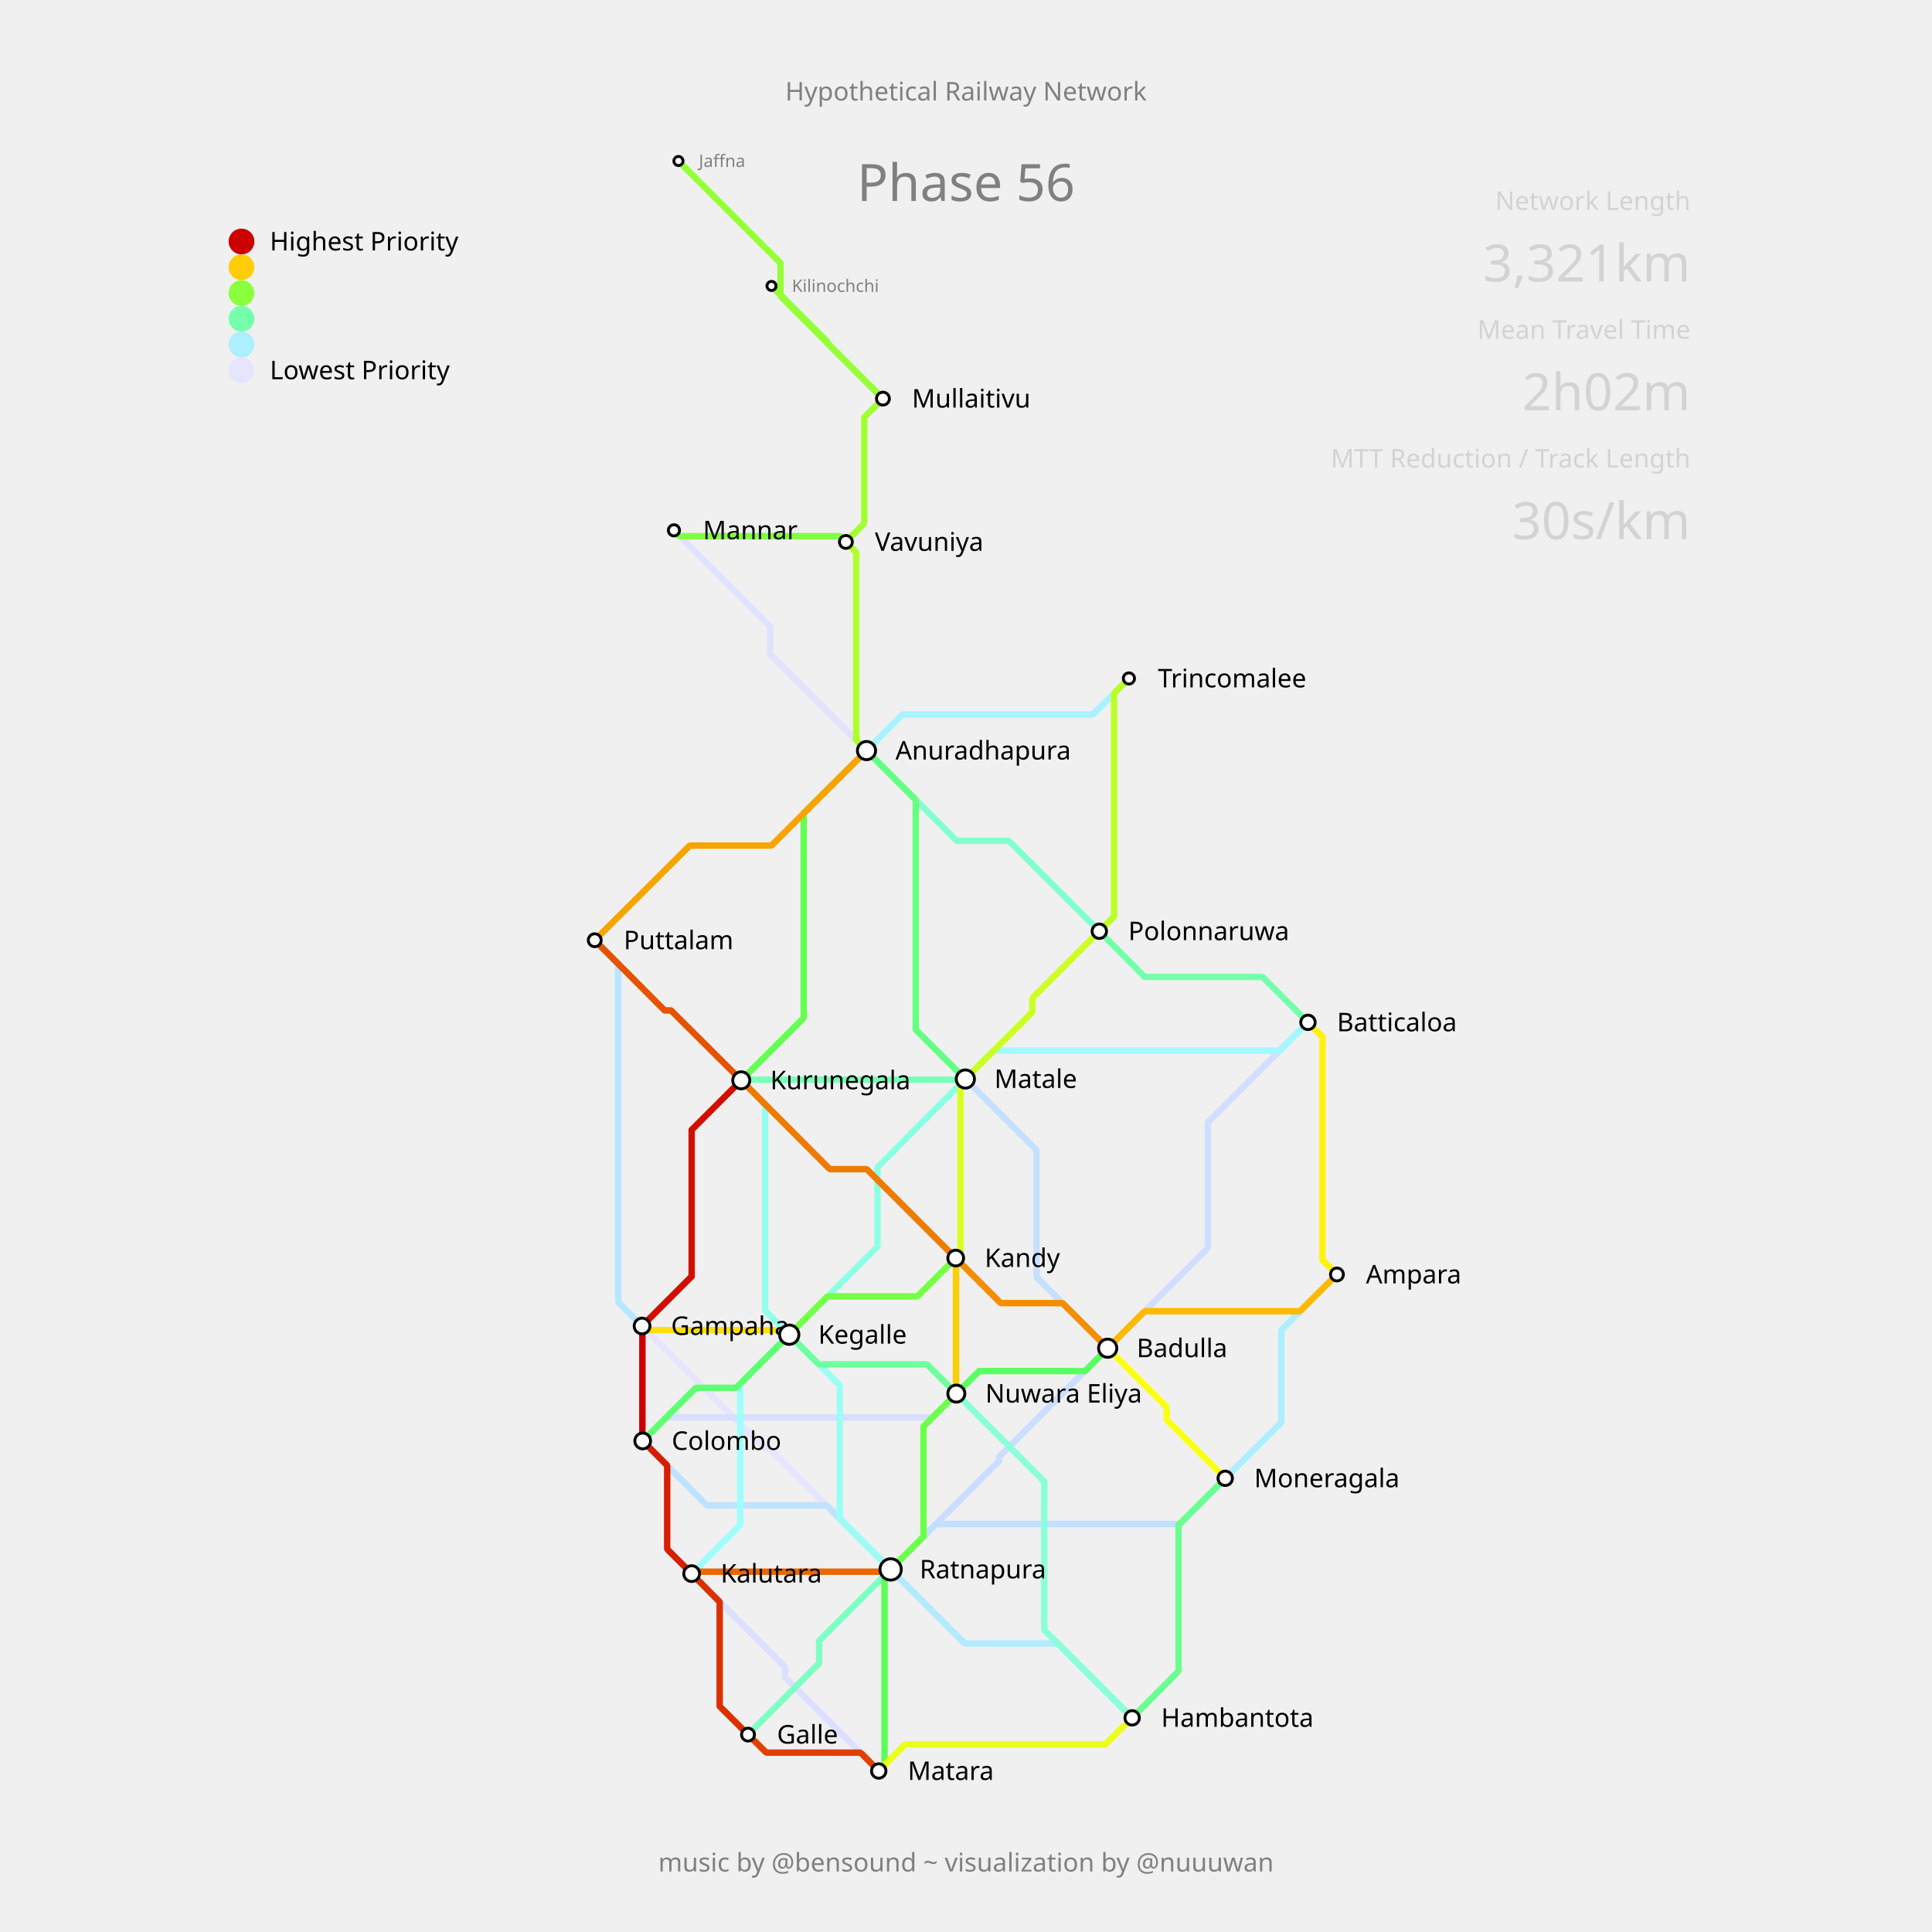
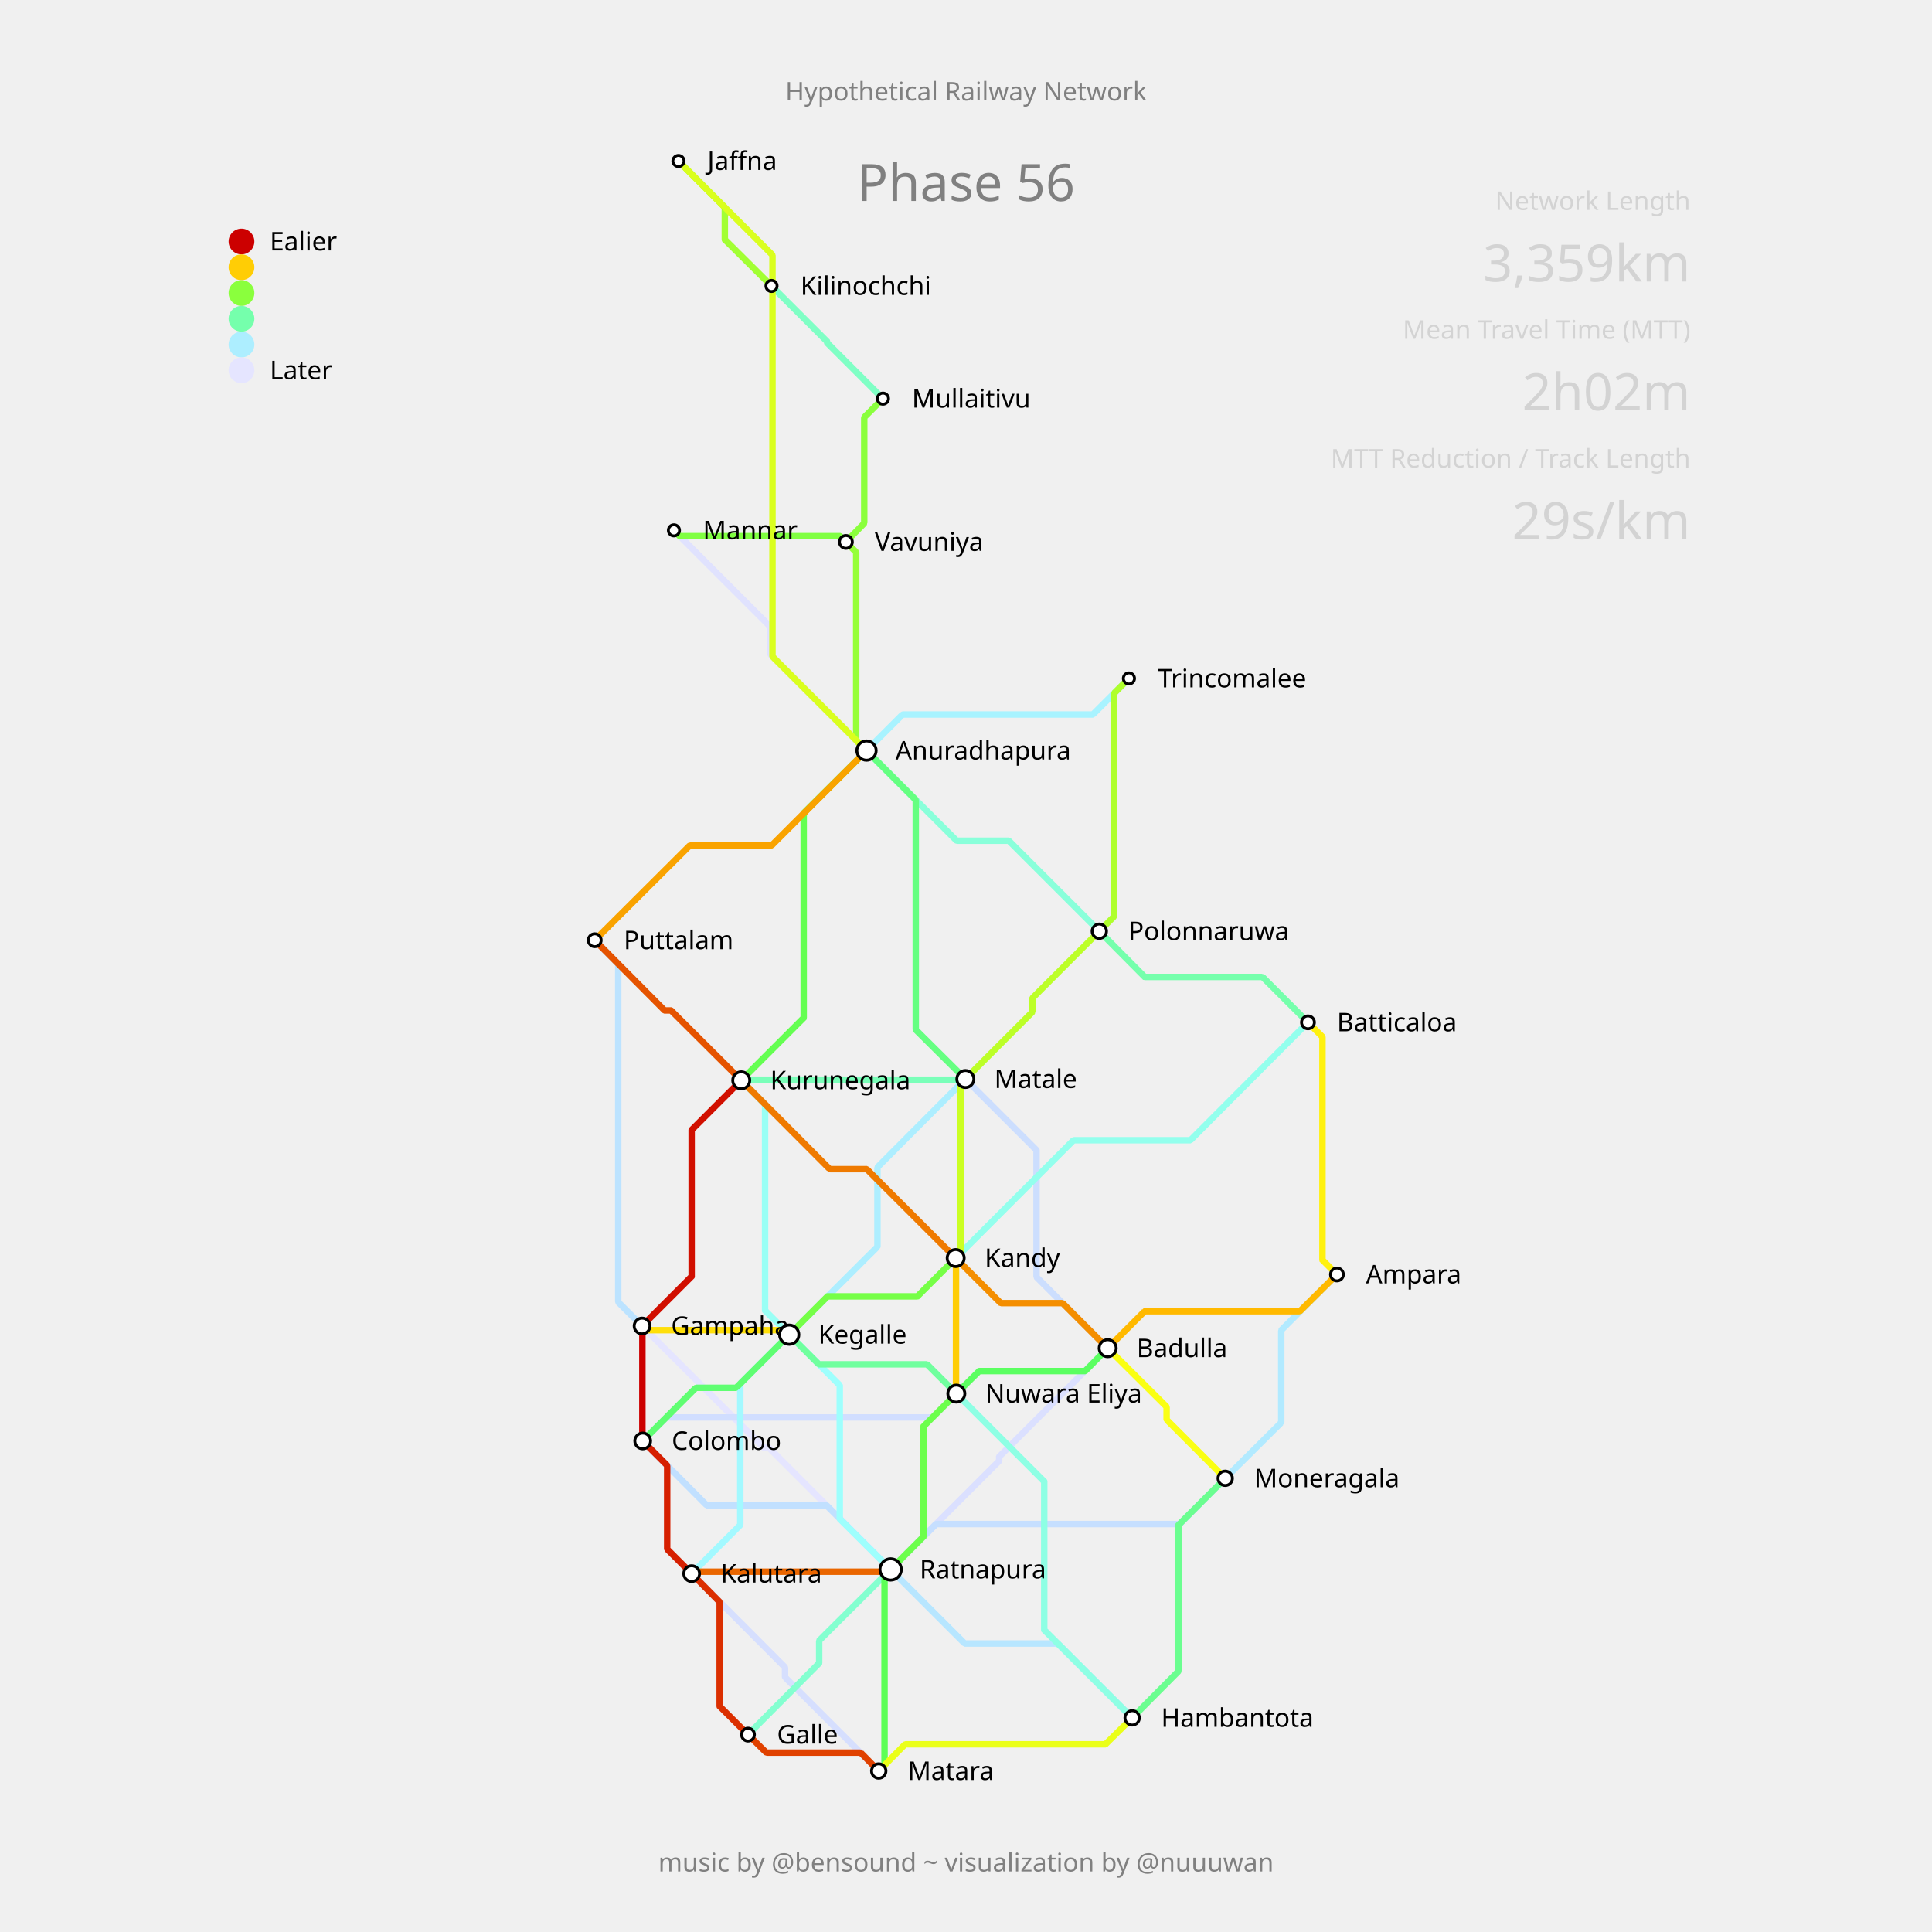
<svg xmlns="http://www.w3.org/2000/svg" width="6000" height="6000" padding="500">
  <g>
    <circle r="40" fill="#cc0000" stroke="none" stroke-width="9.0" cx="750.0" cy-offset="750.0" cy="750.0" />
-     <text fill="black" stroke="none" font-size="80" font-family="p22" font-weight="100" text-anchor="start" dominant-baseline="middle" x="838.0" y="750.0">Highest Priority</text>
+     <text fill="black" stroke="none" font-size="80" font-family="p22" font-weight="100" text-anchor="start" dominant-baseline="middle" x="838.0" y="750.0">Ealier</text>
    <circle r="40" fill="#ffcd05" stroke="none" stroke-width="9.0" cx="750.0" cy-offset="750.0" cy="830.0" />
    <text fill="black" stroke="none" font-size="80" font-family="p22" font-weight="100" text-anchor="start" dominant-baseline="middle" x="838.0" y="830.0" />
    <circle r="40" fill="#8aff3d" stroke="none" stroke-width="9.0" cx="750.0" cy-offset="750.0" cy="910.0" />
    <text fill="black" stroke="none" font-size="80" font-family="p22" font-weight="100" text-anchor="start" dominant-baseline="middle" x="838.0" y="910.0" />
    <circle r="40" fill="#75ffac" stroke="none" stroke-width="9.0" cx="750.0" cy-offset="750.0" cy="990.0" />
    <text fill="black" stroke="none" font-size="80" font-family="p22" font-weight="100" text-anchor="start" dominant-baseline="middle" x="838.0" y="990.0" />
    <circle r="40" fill="#adeeff" stroke="none" stroke-width="9.0" cx="750.0" cy-offset="750.0" cy="1070.0" />
    <text fill="black" stroke="none" font-size="80" font-family="p22" font-weight="100" text-anchor="start" dominant-baseline="middle" x="838.0" y="1070.0" />
    <circle r="40" fill="#e5e5ff" stroke="none" stroke-width="9.0" cx="750.0" cy-offset="750.0" cy="1150.0" />
-     <text fill="black" stroke="none" font-size="80" font-family="p22" font-weight="100" text-anchor="start" dominant-baseline="middle" x="838.0" y="1150.0">Lowest Priority</text>
+     <text fill="black" stroke="none" font-size="80" font-family="p22" font-weight="100" text-anchor="start" dominant-baseline="middle" x="838.0" y="1150.0">Later</text>
  </g>
  <text x="3000.0" y="250.0" fill="gray" stroke="none" font-size="80" font-family="p22" text-anchor="middle" dominant-baseline="hanging">Hypothetical Railway Network</text>
  <text x="3000.0" y="500" fill="gray" stroke="none" font-size="160" font-family="p22" text-anchor="middle" dominant-baseline="hanging">Phase 56</text>
  <text x="3000.0" y="5750.0" fill="gray" stroke="none" font-size="80" font-family="p22" text-anchor="middle" dominant-baseline="hanging">music by @bensound ~ visualization by @nuuuwan</text>
  <text x="5250.0" y="590.0" fill="lightgrey" stroke="none" font-size="80.0" font-family="p22" text-anchor="end" dominant-baseline="hanging">Network Length</text>
-   <text x="5250.0" y="750.0" fill="lightgrey" stroke="none" font-size="160" font-family="p22" text-anchor="end" dominant-baseline="hanging">3,321km</text>
-   <text x="5250.0" y="990.0" fill="lightgrey" stroke="none" font-size="80.0" font-family="p22" text-anchor="end" dominant-baseline="hanging">Mean Travel Time</text>
+   <text x="5250.0" y="750.0" fill="lightgrey" stroke="none" font-size="160" font-family="p22" text-anchor="end" dominant-baseline="hanging">3,359km</text>
+   <text x="5250.0" y="990.0" fill="lightgrey" stroke="none" font-size="80.0" font-family="p22" text-anchor="end" dominant-baseline="hanging">Mean Travel Time (MTT)</text>
  <text x="5250.0" y="1150.0" fill="lightgrey" stroke="none" font-size="160" font-family="p22" text-anchor="end" dominant-baseline="hanging">2h02m</text>
  <text x="5250.0" y="1390.0" fill="lightgrey" stroke="none" font-size="80.0" font-family="p22" text-anchor="end" dominant-baseline="hanging">MTT Reduction / Track Length</text>
-   <text x="5250.0" y="1550.0" fill="lightgrey" stroke="none" font-size="160" font-family="p22" text-anchor="end" dominant-baseline="hanging">30s/km</text>
+   <text x="5250.0" y="1550.0" fill="lightgrey" stroke="none" font-size="160" font-family="p22" text-anchor="end" dominant-baseline="hanging">29s/km</text>
  <path fill="none" stroke="#e5e5ff" stroke-width="20" stroke-opacity="1" d="M 1994.0,4118.0 L 2371.434,4495.434 C 2371.436,4495.436 2372.797,4496.0 2372.8,4496.0 L 2387.24,4496.0 C 2387.243,4496.0 2388.536,4496.536 2388.537,4496.537 L 2766.0,4874.0" />
  <path fill="none" stroke="#e0e2fe" stroke-width="20" stroke-opacity="1" d="M 2093.0,1647.0 L 2390.939,1944.939 C 2390.943,1944.943 2392.0,1947.495 2392.0,1947.5 L 2392.0,2030.5 C 2392.0,2030.505 2393.057,2033.057 2393.061,2033.061 L 2691.0,2331.0" />
-   <path fill="none" stroke="#dbe0ff" stroke-width="20" stroke-opacity="1" d="M 2148.0,4887.0 L 2436.941,5176.938 C 2436.945,5176.941 2438.0,5179.495 2438.0,5179.5 L 2438.0,5207.525 C 2438.0,5207.53 2439.04,5210.04 2439.043,5210.043 L 2729.0,5500.0" />
-   <path fill="none" stroke="#d6dffe" stroke-width="20" stroke-opacity="1" d="M 1996.0,4475.0 L 2068.932,4403.053 C 2068.936,4403.05 2071.495,4402.0 2071.5,4402.0 L 2894.5,4402.0 C 2894.505,4402.0 2897.057,4400.943 2897.061,4400.939 L 2970.0,4328.0" />
-   <path fill="none" stroke="#d1deff" stroke-width="20" stroke-opacity="1" d="M 4062.0,3175.0 L 3752.061,3484.939 C 3752.057,3484.943 3751.0,3487.495 3751.0,3487.5 L 3751.0,3874.5 C 3751.0,3874.505 3749.943,3877.057 3749.939,3877.061 L 3440.0,4187.0" />
-   <path fill="none" stroke="#ccdefe" stroke-width="20" stroke-opacity="1" d="M 3440.0,4187.0 L 3103.46,4523.54 C 3103.458,4523.542 3103.0,4524.648 3103.0,4524.65 L 3103.0,4536.382 C 3103.0,4536.385 3102.565,4537.435 3102.563,4537.437 L 2766.0,4874.0" />
-   <path fill="none" stroke="#c6dfff" stroke-width="20" stroke-opacity="1" d="M 2998.0,3351.0 L 3217.939,3570.939 C 3217.943,3570.943 3219.0,3573.495 3219.0,3573.5 L 3219.0,3964.5 C 3219.0,3964.505 3220.057,3967.057 3220.061,3967.061 L 3440.0,4187.0" />
-   <path fill="none" stroke="#c1e0ff" stroke-width="20" stroke-opacity="1" d="M 3805.0,4591.0 L 3665.057,4731.936 C 3665.053,4731.939 3662.505,4733.0 3662.5,4733.0 L 2908.5,4733.0 C 2908.495,4733.0 2905.943,4734.057 2905.939,4734.061 L 2766.0,4874.0" />
-   <path fill="none" stroke="#bce3ff" stroke-width="20" stroke-opacity="1" d="M 1996.0,4475.0 L 2193.942,4673.937 C 2193.946,4673.94 2196.495,4675.0 2196.5,4675.0 L 2565.5,4675.0 C 2565.505,4675.0 2568.057,4676.057 2568.061,4676.061 L 2766.0,4874.0" />
-   <path fill="none" stroke="#b7e6ff" stroke-width="20" stroke-opacity="1" d="M 1994.0,4118.0 L 1921.061,4045.061 C 1921.057,4045.057 1920.0,4042.505 1920.0,4042.5 L 1920.0,2995.5 C 1920.0,2995.495 1918.95,2992.936 1918.947,2992.932 L 1847.0,2920.0" />
-   <path fill="none" stroke="#b2eaff" stroke-width="20" stroke-opacity="1" d="M 3516.0,5335.0 L 3286.061,5105.061 C 3286.057,5105.057 3283.505,5104.0 3283.5,5104.0 L 2997.5,5104.0 C 2997.495,5104.0 2994.943,5102.943 2994.939,5102.939 L 2766.0,4874.0" />
-   <path fill="none" stroke="#adeeff" stroke-width="20" stroke-opacity="1" d="M 4152.0,3958.0 L 3980.061,4129.939 C 3980.057,4129.943 3979.0,4132.495 3979.0,4132.5 L 3979.0,4416.5 C 3979.0,4416.505 3977.94,4419.054 3977.936,4419.058 L 3805.0,4591.0" />
+   <path fill="none" stroke="#dbe0ff" stroke-width="20" stroke-opacity="1" d="M 3440.0,4187.0 L 3103.46,4523.54 C 3103.458,4523.542 3103.0,4524.648 3103.0,4524.65 L 3103.0,4536.382 C 3103.0,4536.385 3102.565,4537.435 3102.563,4537.437 L 2766.0,4874.0" />
+   <path fill="none" stroke="#d6dffe" stroke-width="20" stroke-opacity="1" d="M 2148.0,4887.0 L 2436.941,5176.938 C 2436.945,5176.941 2438.0,5179.495 2438.0,5179.5 L 2438.0,5207.525 C 2438.0,5207.53 2439.04,5210.04 2439.043,5210.043 L 2729.0,5500.0" />
+   <path fill="none" stroke="#d1deff" stroke-width="20" stroke-opacity="1" d="M 1996.0,4475.0 L 2068.932,4403.053 C 2068.936,4403.05 2071.495,4402.0 2071.5,4402.0 L 2894.5,4402.0 C 2894.505,4402.0 2897.057,4400.943 2897.061,4400.939 L 2970.0,4328.0" />
+   <path fill="none" stroke="#ccdefe" stroke-width="20" stroke-opacity="1" d="M 2998.0,3351.0 L 3217.939,3570.939 C 3217.943,3570.943 3219.0,3573.495 3219.0,3573.5 L 3219.0,3964.5 C 3219.0,3964.505 3220.057,3967.057 3220.061,3967.061 L 3440.0,4187.0" />
+   <path fill="none" stroke="#c6dfff" stroke-width="20" stroke-opacity="1" d="M 3805.0,4591.0 L 3665.057,4731.936 C 3665.053,4731.939 3662.505,4733.0 3662.5,4733.0 L 2908.5,4733.0 C 2908.495,4733.0 2905.943,4734.057 2905.939,4734.061 L 2766.0,4874.0" />
+   <path fill="none" stroke="#c1e0ff" stroke-width="20" stroke-opacity="1" d="M 1996.0,4475.0 L 2193.942,4673.937 C 2193.946,4673.94 2196.495,4675.0 2196.5,4675.0 L 2565.5,4675.0 C 2565.505,4675.0 2568.057,4676.057 2568.061,4676.061 L 2766.0,4874.0" />
+   <path fill="none" stroke="#bce3ff" stroke-width="20" stroke-opacity="1" d="M 1994.0,4118.0 L 1921.061,4045.061 C 1921.057,4045.057 1920.0,4042.505 1920.0,4042.5 L 1920.0,2995.5 C 1920.0,2995.495 1918.95,2992.936 1918.947,2992.932 L 1847.0,2920.0" />
+   <path fill="none" stroke="#b7e6ff" stroke-width="20" stroke-opacity="1" d="M 3516.0,5335.0 L 3286.061,5105.061 C 3286.057,5105.057 3283.505,5104.0 3283.5,5104.0 L 2997.5,5104.0 C 2997.495,5104.0 2994.943,5102.943 2994.939,5102.939 L 2766.0,4874.0" />
+   <path fill="none" stroke="#b2eaff" stroke-width="20" stroke-opacity="1" d="M 4152.0,3958.0 L 3980.061,4129.939 C 3980.057,4129.943 3979.0,4132.495 3979.0,4132.5 L 3979.0,4416.5 C 3979.0,4416.505 3977.94,4419.054 3977.936,4419.058 L 3805.0,4591.0" />
+   <path fill="none" stroke="#adeeff" stroke-width="20" stroke-opacity="1" d="M 2998.0,3351.0 L 2726.059,3623.937 C 2726.055,3623.941 2725.0,3626.495 2725.0,3626.5 L 2725.0,3870.5 C 2725.0,3870.505 2723.941,3873.055 2723.937,3873.059 L 2451.0,4145.0" />
  <path fill="none" stroke="#a8f3ff" stroke-width="20" stroke-opacity="1" d="M 3506.0,2107.0 L 3395.061,2217.939 C 3395.057,2217.943 3392.505,2219.0 3392.5,2219.0 L 2804.5,2219.0 C 2804.495,2219.0 2801.943,2220.057 2801.939,2220.061 L 2691.0,2331.0" />
-   <path fill="none" stroke="#a3f9ff" stroke-width="20" stroke-opacity="1" d="M 2998.0,3351.0 L 3084.939,3264.061 C 3084.943,3264.057 3087.495,3263.0 3087.5,3263.0 L 3972.5,3263.0 C 3972.505,3263.0 3975.057,3261.943 3975.061,3261.939 L 4062.0,3175.0" />
-   <path fill="none" stroke="#9efffd" stroke-width="20" stroke-opacity="1" d="M 2148.0,4887.0 L 2297.939,4737.061 C 2297.943,4737.057 2299.0,4734.505 2299.0,4734.5 L 2299.0,4298.5 C 2299.0,4298.495 2300.057,4295.943 2300.061,4295.939 L 2451.0,4145.0" />
-   <path fill="none" stroke="#99fff5" stroke-width="20" stroke-opacity="1" d="M 2766.0,4874.0 L 2609.064,4718.057 C 2609.06,4718.054 2608.0,4715.505 2608.0,4715.5 L 2608.0,4303.5 C 2608.0,4303.495 2606.943,4300.943 2606.939,4300.939 L 2451.0,4145.0" />
-   <path fill="none" stroke="#93ffed" stroke-width="20" stroke-opacity="1" d="M 2302.0,3355.0 L 2374.946,3428.932 C 2374.95,3428.936 2376.0,3431.495 2376.0,3431.5 L 2376.0,4068.5 C 2376.0,4068.505 2377.057,4071.057 2377.061,4071.061 L 2451.0,4145.0" />
-   <path fill="none" stroke="#8effe4" stroke-width="20" stroke-opacity="1" d="M 2998.0,3351.0 L 2726.059,3623.937 C 2726.055,3623.941 2725.0,3626.495 2725.0,3626.5 L 2725.0,3870.5 C 2725.0,3870.505 2723.941,3873.055 2723.937,3873.059 L 2451.0,4145.0" />
-   <path fill="none" stroke="#89ffda" stroke-width="20" stroke-opacity="1" d="M 2970.0,4328.0 L 3241.939,4599.939 C 3241.943,4599.943 3243.0,4602.495 3243.0,4602.5 L 3243.0,5060.5 C 3243.0,5060.505 3244.057,5063.057 3244.061,5063.061 L 3516.0,5335.0" />
-   <path fill="none" stroke="#84ffd0" stroke-width="20" stroke-opacity="1" d="M 2691.0,2331.0 L 2969.939,2609.939 C 2969.943,2609.943 2972.495,2611.0 2972.5,2611.0 L 3131.5,2611.0 C 3131.505,2611.0 3134.057,2612.057 3134.061,2612.061 L 3414.0,2892.0" />
-   <path fill="none" stroke="#7fffc5" stroke-width="20" stroke-opacity="1" d="M 2323.0,5387.0 L 2542.942,5166.063 C 2542.945,5166.06 2544.0,5163.505 2544.0,5163.5 L 2544.0,5096.5 C 2544.0,5096.495 2545.06,5093.945 2545.063,5093.942 L 2766.0,4874.0" />
+   <path fill="none" stroke="#a3f9ff" stroke-width="20" stroke-opacity="1" d="M 2148.0,4887.0 L 2297.939,4737.061 C 2297.943,4737.057 2299.0,4734.505 2299.0,4734.5 L 2299.0,4298.5 C 2299.0,4298.495 2300.057,4295.943 2300.061,4295.939 L 2451.0,4145.0" />
+   <path fill="none" stroke="#9efffd" stroke-width="20" stroke-opacity="1" d="M 2766.0,4874.0 L 2609.064,4718.057 C 2609.06,4718.054 2608.0,4715.505 2608.0,4715.5 L 2608.0,4303.5 C 2608.0,4303.495 2606.943,4300.943 2606.939,4300.939 L 2451.0,4145.0" />
+   <path fill="none" stroke="#99fff5" stroke-width="20" stroke-opacity="1" d="M 2302.0,3355.0 L 2374.946,3428.932 C 2374.95,3428.936 2376.0,3431.495 2376.0,3431.5 L 2376.0,4068.5 C 2376.0,4068.505 2377.057,4071.057 2377.061,4071.061 L 2451.0,4145.0" />
+   <path fill="none" stroke="#93ffed" stroke-width="20" stroke-opacity="1" d="M 2968.0,3907.0 L 3332.939,3542.061 C 3332.943,3542.057 3335.495,3541.0 3335.5,3541.0 L 3695.5,3541.0 C 3695.505,3541.0 3698.056,3539.941 3698.059,3539.938 L 4062.0,3175.0" />
+   <path fill="none" stroke="#8effe4" stroke-width="20" stroke-opacity="1" d="M 2970.0,4328.0 L 3241.939,4599.939 C 3241.943,4599.943 3243.0,4602.495 3243.0,4602.5 L 3243.0,5060.5 C 3243.0,5060.505 3244.057,5063.057 3244.061,5063.061 L 3516.0,5335.0" />
+   <path fill="none" stroke="#89ffda" stroke-width="20" stroke-opacity="1" d="M 2691.0,2331.0 L 2969.939,2609.939 C 2969.943,2609.943 2972.495,2611.0 2972.5,2611.0 L 3131.5,2611.0 C 3131.505,2611.0 3134.057,2612.057 3134.061,2612.061 L 3414.0,2892.0" />
+   <path fill="none" stroke="#84ffd0" stroke-width="20" stroke-opacity="1" d="M 2323.0,5387.0 L 2542.942,5166.063 C 2542.945,5166.06 2544.0,5163.505 2544.0,5163.5 L 2544.0,5096.5 C 2544.0,5096.495 2545.06,5093.945 2545.063,5093.942 L 2766.0,4874.0" />
+   <path fill="none" stroke="#7fffc5" stroke-width="20" stroke-opacity="1" d="M 2742.0,1238.0 L 2569.141,1065.141 C 2569.141,1065.141 2569.0,1064.801 2569.0,1064.8 L 2569.0,1061.19 C 2569.0,1061.189 2568.866,1060.866 2568.866,1060.866 L 2396.0,888.0" />
  <path fill="none" stroke="#7affb9" stroke-width="20" stroke-opacity="1" d="M 2998.0,3351.0 L 2996.1,3352.9 C 2996.1,3352.9 2995.859,3353.0 2995.859,3353.0 L 2304.141,3353.0 C 2304.141,3353.0 2303.9,3353.1 2303.9,3353.1 L 2302.0,3355.0" />
  <path fill="none" stroke="#75ffac" stroke-width="20" stroke-opacity="1" d="M 4062.0,3175.0 L 3922.061,3035.061 C 3922.057,3035.057 3919.505,3034.0 3919.5,3034.0 L 3556.5,3034.0 C 3556.495,3034.0 3553.947,3032.939 3553.943,3032.936 L 3414.0,2892.0" />
  <path fill="none" stroke="#70ff9e" stroke-width="20" stroke-opacity="1" d="M 2970.0,4328.0 L 2880.061,4238.061 C 2880.057,4238.057 2877.505,4237.0 2877.5,4237.0 L 2544.5,4237.0 C 2544.495,4237.0 2541.943,4235.943 2541.939,4235.939 L 2451.0,4145.0" />
  <path fill="none" stroke="#6bfe90" stroke-width="20" stroke-opacity="1" d="M 3516.0,5335.0 L 3658.943,5191.064 C 3658.947,5191.061 3660.0,5188.505 3660.0,5188.5 L 3660.0,4737.5 C 3660.0,4737.495 3661.057,4734.943 3661.061,4734.939 L 3805.0,4591.0" />
  <path fill="none" stroke="#65ff81" stroke-width="20" stroke-opacity="1" d="M 2998.0,3351.0 L 2845.064,3199.057 C 2845.061,3199.054 2844.0,3196.505 2844.0,3196.5 L 2844.0,2485.5 C 2844.0,2485.495 2842.943,2482.943 2842.939,2482.939 L 2691.0,2331.0" />
  <path fill="none" stroke="#60fe72" stroke-width="20" stroke-opacity="1" d="M 1996.0,4475.0 L 2159.939,4311.061 C 2159.943,4311.057 2162.495,4310.0 2162.5,4310.0 L 2284.5,4310.0 C 2284.505,4310.0 2287.057,4308.943 2287.061,4308.939 L 2451.0,4145.0" />
  <path fill="none" stroke="#5bff61" stroke-width="20" stroke-opacity="1" d="M 2970.0,4328.0 L 3039.932,4259.053 C 3039.935,4259.05 3042.495,4258.0 3042.5,4258.0 L 3368.5,4258.0 C 3368.505,4258.0 3371.05,4256.935 3371.053,4256.932 L 3440.0,4187.0" />
  <path fill="none" stroke="#5cff56" stroke-width="20" stroke-opacity="1" d="M 2729.0,5500.0 L 2746.1,5481.95 C 2746.103,5481.947 2747.0,5479.696 2747.0,5479.691 L 2747.0,4893.309 C 2747.0,4893.304 2747.947,4891.103 2747.95,4891.1 L 2766.0,4874.0" />
  <path fill="none" stroke="#64ff51" stroke-width="20" stroke-opacity="1" d="M 2302.0,3355.0 L 2494.939,3162.061 C 2494.943,3162.057 2496.0,3159.505 2496.0,3159.5 L 2496.0,2526.5 C 2496.0,2526.495 2497.06,2523.946 2497.063,2523.942 L 2691.0,2331.0" />
  <path fill="none" stroke="#6cff4c" stroke-width="20" stroke-opacity="1" d="M 2970.0,4328.0 L 2869.061,4428.939 C 2869.057,4428.943 2868.0,4431.495 2868.0,4431.5 L 2868.0,4770.5 C 2868.0,4770.505 2866.943,4773.057 2866.939,4773.061 L 2766.0,4874.0" />
  <path fill="none" stroke="#76ff47" stroke-width="20" stroke-opacity="1" d="M 2968.0,3907.0 L 2850.061,4024.939 C 2850.057,4024.943 2847.505,4026.0 2847.5,4026.0 L 2571.5,4026.0 C 2571.495,4026.0 2568.943,4027.057 2568.939,4027.061 L 2451.0,4145.0" />
  <path fill="none" stroke="#80ff42" stroke-width="20" stroke-opacity="1" d="M 2093.0,1647.0 L 2110.1,1664.1 C 2110.103,1664.103 2112.269,1665.0 2112.273,1665.0 L 2607.727,1665.0 C 2607.731,1665.0 2609.897,1665.897 2609.9,1665.9 L 2627.0,1683.0" />
-   <path fill="none" stroke="#8aff3d" stroke-width="20" stroke-opacity="1" d="M 2742.0,1238.0 L 2569.141,1065.141 C 2569.141,1065.141 2569.0,1064.801 2569.0,1064.8 L 2569.0,1061.19 C 2569.0,1061.189 2568.866,1060.866 2568.866,1060.866 L 2396.0,888.0" />
-   <path fill="none" stroke="#96ff38" stroke-width="20" stroke-opacity="1" d="M 2107.0,500.0 L 2422.939,815.939 C 2422.943,815.943 2424.0,818.495 2424.0,818.5 L 2424.0,918.5 C 2424.0,918.505 2425.057,921.057 2425.061,921.061 L 2742.0,1238.0" />
-   <path fill="none" stroke="#a2ff33" stroke-width="20" stroke-opacity="1" d="M 2627.0,1683.0 L 2682.949,1626.07 C 2682.952,1626.066 2684.0,1623.505 2684.0,1623.5 L 2684.0,1297.5 C 2684.0,1297.495 2685.057,1294.943 2685.061,1294.939 L 2742.0,1238.0" />
-   <path fill="none" stroke="#afff2d" stroke-width="20" stroke-opacity="1" d="M 2627.0,1683.0 L 2657.939,1713.939 C 2657.943,1713.943 2659.0,1716.495 2659.0,1716.5 L 2659.0,2297.5 C 2659.0,2297.505 2660.057,2300.057 2660.061,2300.061 L 2691.0,2331.0" />
-   <path fill="none" stroke="#bcff28" stroke-width="20" stroke-opacity="1" d="M 3506.0,2107.0 L 3461.061,2151.939 C 3461.057,2151.943 3460.0,2154.495 3460.0,2154.5 L 3460.0,2844.5 C 3460.0,2844.505 3458.943,2847.057 3458.939,2847.061 L 3414.0,2892.0" />
-   <path fill="none" stroke="#cbff23" stroke-width="20" stroke-opacity="1" d="M 2998.0,3351.0 L 3204.939,3144.061 C 3204.943,3144.057 3206.0,3141.505 3206.0,3141.5 L 3206.0,3101.5 C 3206.0,3101.495 3207.057,3098.943 3207.061,3098.939 L 3414.0,2892.0" />
-   <path fill="none" stroke="#daff1e" stroke-width="20" stroke-opacity="1" d="M 2968.0,3907.0 L 2982.25,3892.75 C 2982.253,3892.747 2983.0,3890.943 2983.0,3890.939 L 2983.0,3367.061 C 2983.0,3367.057 2983.747,3365.253 2983.75,3365.25 L 2998.0,3351.0" />
+   <path fill="none" stroke="#8aff3d" stroke-width="20" stroke-opacity="1" d="M 2627.0,1683.0 L 2682.949,1626.07 C 2682.952,1626.066 2684.0,1623.505 2684.0,1623.5 L 2684.0,1297.5 C 2684.0,1297.495 2685.057,1294.943 2685.061,1294.939 L 2742.0,1238.0" />
+   <path fill="none" stroke="#96ff38" stroke-width="20" stroke-opacity="1" d="M 2627.0,1683.0 L 2657.939,1713.939 C 2657.943,1713.943 2659.0,1716.495 2659.0,1716.5 L 2659.0,2297.5 C 2659.0,2297.505 2660.057,2300.057 2660.061,2300.061 L 2691.0,2331.0" />
+   <path fill="none" stroke="#a2ff33" stroke-width="20" stroke-opacity="1" d="M 2107.0,500.0 L 2249.939,642.939 C 2249.943,642.943 2251.0,645.495 2251.0,645.5 L 2251.0,742.5 C 2251.0,742.505 2252.061,745.053 2252.064,745.057 L 2396.0,888.0" />
+   <path fill="none" stroke="#afff2d" stroke-width="20" stroke-opacity="1" d="M 3506.0,2107.0 L 3461.061,2151.939 C 3461.057,2151.943 3460.0,2154.495 3460.0,2154.5 L 3460.0,2844.5 C 3460.0,2844.505 3458.943,2847.057 3458.939,2847.061 L 3414.0,2892.0" />
+   <path fill="none" stroke="#bcff28" stroke-width="20" stroke-opacity="1" d="M 2998.0,3351.0 L 3204.939,3144.061 C 3204.943,3144.057 3206.0,3141.505 3206.0,3141.5 L 3206.0,3101.5 C 3206.0,3101.495 3207.057,3098.943 3207.061,3098.939 L 3414.0,2892.0" />
+   <path fill="none" stroke="#cbff23" stroke-width="20" stroke-opacity="1" d="M 2968.0,3907.0 L 2982.25,3892.75 C 2982.253,3892.747 2983.0,3890.943 2983.0,3890.939 L 2983.0,3367.061 C 2983.0,3367.057 2983.747,3365.253 2983.75,3365.25 L 2998.0,3351.0" />
+   <path fill="none" stroke="#daff1e" stroke-width="20" stroke-opacity="1" d="M 2107.0,500.0 L 2397.939,790.939 C 2397.943,790.943 2399.0,793.495 2399.0,793.5 L 2399.0,2037.5 C 2399.0,2037.505 2400.057,2040.057 2400.061,2040.061 L 2691.0,2331.0" />
  <path fill="none" stroke="#eaff19" stroke-width="20" stroke-opacity="1" d="M 2729.0,5500.0 L 2809.946,5418.067 C 2809.949,5418.064 2812.495,5417.0 2812.5,5417.0 L 3431.5,5417.0 C 3431.505,5417.0 3434.064,5415.949 3434.067,5415.946 L 3516.0,5335.0" />
  <path fill="none" stroke="#faff14" stroke-width="20" stroke-opacity="1" d="M 3440.0,4187.0 L 3621.936,4367.942 C 3621.94,4367.946 3623.0,4370.495 3623.0,4370.5 L 3623.0,4407.5 C 3623.0,4407.505 3624.057,4410.057 3624.061,4410.061 L 3805.0,4591.0" />
  <path fill="none" stroke="#fff10f" stroke-width="20" stroke-opacity="1" d="M 4062.0,3175.0 L 4105.939,3218.939 C 4105.943,3218.943 4107.0,3221.495 4107.0,3221.5 L 4107.0,3911.5 C 4107.0,3911.505 4108.057,3914.057 4108.061,3914.061 L 4152.0,3958.0" />
  <path fill="none" stroke="#ffdf0a" stroke-width="20" stroke-opacity="1" d="M 1994.0,4118.0 L 2007.3,4130.35 C 2007.302,4130.352 2008.952,4131.0 2008.955,4131.0 L 2437.045,4131.0 C 2437.048,4131.0 2438.648,4131.698 2438.65,4131.7 L 2451.0,4145.0" />
  <path fill="none" stroke="#ffcd05" stroke-width="20" stroke-opacity="1" d="M 2968.0,3907.0 L 2968.95,3907.95 C 2968.95,3907.95 2969.0,3908.07 2969.0,3908.071 L 2969.0,4326.929 C 2969.0,4326.93 2969.05,4327.05 2969.05,4327.05 L 2970.0,4328.0" />
  <path fill="none" stroke="#ffb900" stroke-width="20" stroke-opacity="1" d="M 4152.0,3958.0 L 4038.065,4070.944 C 4038.062,4070.948 4035.505,4072.0 4035.5,4072.0 L 3556.5,4072.0 C 3556.495,4072.0 3553.943,4073.057 3553.939,4073.061 L 3440.0,4187.0" />
  <path fill="none" stroke="#f9a300" stroke-width="20" stroke-opacity="1" d="M 1847.0,2920.0 L 2140.938,2627.059 C 2140.941,2627.055 2143.495,2626.0 2143.5,2626.0 L 2394.5,2626.0 C 2394.505,2626.0 2397.057,2624.943 2397.061,2624.939 L 2691.0,2331.0" />
  <path fill="none" stroke="#f48e00" stroke-width="20" stroke-opacity="1" d="M 2968.0,3907.0 L 3106.939,4045.939 C 3106.943,4045.943 3109.495,4047.0 3109.5,4047.0 L 3298.5,4047.0 C 3298.505,4047.0 3301.057,4048.057 3301.061,4048.061 L 3440.0,4187.0" />
  <path fill="none" stroke="#ef7a00" stroke-width="20" stroke-opacity="1" d="M 2968.0,3907.0 L 2693.061,3632.061 C 2693.057,3632.057 2690.505,3631.0 2690.5,3631.0 L 2578.5,3631.0 C 2578.495,3631.0 2575.945,3629.941 2575.941,3629.937 L 2302.0,3355.0" />
  <path fill="none" stroke="#ea6600" stroke-width="20" stroke-opacity="1" d="M 2148.0,4887.0 L 2153.7,4881.3 C 2153.701,4881.299 2154.423,4881.0 2154.424,4881.0 L 2758.505,4881.0 C 2758.507,4881.0 2759.349,4880.651 2759.35,4880.65 L 2766.0,4874.0" />
  <path fill="none" stroke="#e55300" stroke-width="20" stroke-opacity="1" d="M 2302.0,3355.0 L 2084.709,3138.705 C 2084.706,3138.703 2083.003,3138.0 2083.0,3138.0 L 2064.95,3138.0 C 2064.947,3138.0 2063.332,3137.329 2063.33,3137.327 L 1847.0,2920.0" />
  <path fill="none" stroke="#e04100" stroke-width="20" stroke-opacity="1" d="M 2323.0,5387.0 L 2378.93,5441.949 C 2378.934,5441.952 2381.495,5443.0 2381.5,5443.0 L 2671.5,5443.0 C 2671.505,5443.0 2674.048,5444.066 2674.051,5444.07 L 2729.0,5500.0" />
  <path fill="none" stroke="#db2f00" stroke-width="20" stroke-opacity="1" d="M 2148.0,4887.0 L 2233.945,4973.933 C 2233.949,4973.937 2235.0,4976.495 2235.0,4976.5 L 2235.0,5297.5 C 2235.0,5297.505 2236.057,5300.057 2236.061,5300.061 L 2323.0,5387.0" />
  <path fill="none" stroke="#d61f00" stroke-width="20" stroke-opacity="1" d="M 1996.0,4475.0 L 2070.939,4549.939 C 2070.943,4549.943 2072.0,4552.495 2072.0,4552.5 L 2072.0,4809.5 C 2072.0,4809.505 2073.057,4812.057 2073.061,4812.061 L 2148.0,4887.0" />
  <path fill="none" stroke="#d10f00" stroke-width="20" stroke-opacity="1" d="M 1994.0,4118.0 L 2146.939,3965.061 C 2146.943,3965.057 2148.0,3962.505 2148.0,3962.5 L 2148.0,3510.5 C 2148.0,3510.495 2149.057,3507.943 2149.061,3507.939 L 2302.0,3355.0" />
  <path fill="none" stroke="#cc0000" stroke-width="20" stroke-opacity="1" d="M 1996.0,4475.0 L 1995.05,4475.0 C 1995.05,4475.0 1995.0,4474.95 1995.0,4474.95 L 1995.0,4119.071 C 1995.0,4119.07 1994.95,4118.95 1994.95,4118.95 L 1994.0,4118.0" />
  <g>
    <circle r="24.495" fill="white" stroke="black" stroke-width="9.0" cx="1996" cy="4475" />
    <text fill="black" stroke="none" font-size="80" font-family="p22" font-weight="100" text-anchor="start" dominant-baseline="middle" x="2086" y="4475">Colombo</text>
  </g>
  <g>
    <circle r="24.495" fill="white" stroke="black" stroke-width="9.0" cx="1994" cy="4118" />
    <text fill="black" stroke="none" font-size="80" font-family="p22" font-weight="100" text-anchor="start" dominant-baseline="middle" x="2084" y="4118">Gampaha</text>
  </g>
  <g>
    <circle r="24.495" fill="white" stroke="black" stroke-width="9.0" cx="2148" cy="4887" />
    <text fill="black" stroke="none" font-size="80" font-family="p22" font-weight="100" text-anchor="start" dominant-baseline="middle" x="2238" y="4887">Kalutara</text>
  </g>
  <g>
-     <circle r="24.495" fill="white" stroke="black" stroke-width="9.0" cx="2968" cy="3907" />
+     <circle r="26.458" fill="white" stroke="black" stroke-width="9.0" cx="2968" cy="3907" />
    <text fill="black" stroke="none" font-size="80" font-family="p22" font-weight="100" text-anchor="start" dominant-baseline="middle" x="3058" y="3907">Kandy</text>
  </g>
  <g>
-     <circle r="28.284" fill="white" stroke="black" stroke-width="9.0" cx="2998" cy="3351" />
+     <circle r="26.458" fill="white" stroke="black" stroke-width="9.0" cx="2998" cy="3351" />
    <text fill="black" stroke="none" font-size="80" font-family="p22" font-weight="100" text-anchor="start" dominant-baseline="middle" x="3088" y="3351">Matale</text>
  </g>
  <g>
    <circle r="26.458" fill="white" stroke="black" stroke-width="9.0" cx="2970" cy="4328" />
    <text fill="black" stroke="none" font-size="80" font-family="p22" font-weight="100" text-anchor="start" dominant-baseline="middle" x="3060" y="4328">Nuwara Eliya</text>
  </g>
  <g>
    <circle r="20.0" fill="white" stroke="black" stroke-width="9.0" cx="2323" cy="5387" />
    <text fill="black" stroke="none" font-size="80" font-family="p22" font-weight="100" text-anchor="start" dominant-baseline="middle" x="2413" y="5387">Galle</text>
  </g>
  <g>
    <circle r="22.361" fill="white" stroke="black" stroke-width="9.0" cx="2729" cy="5500" />
    <text fill="black" stroke="none" font-size="80" font-family="p22" font-weight="100" text-anchor="start" dominant-baseline="middle" x="2819" y="5500">Matara</text>
  </g>
  <g>
    <circle r="22.361" fill="white" stroke="black" stroke-width="9.0" cx="3516" cy="5335" />
    <text fill="black" stroke="none" font-size="80" font-family="p22" font-weight="100" text-anchor="start" dominant-baseline="middle" x="3606" y="5335">Hambantota</text>
  </g>
  <g>
-     <circle r="14.142" fill="white" stroke="black" stroke-width="9.0" cx="2107" cy="500" />
-     <text fill="gray" stroke="none" font-size="53.333" font-family="p22" font-weight="100" text-anchor="start" dominant-baseline="middle" x="2170.333" y="500">Jaffna</text>
+     <circle r="17.321" fill="white" stroke="black" stroke-width="9.0" cx="2107" cy="500" />
+     <text fill="black" stroke="none" font-size="80" font-family="p22" font-weight="100" text-anchor="start" dominant-baseline="middle" x="2197" y="500">Jaffna</text>
  </g>
  <g>
    <circle r="17.321" fill="white" stroke="black" stroke-width="9.0" cx="2093" cy="1647" />
    <text fill="black" stroke="none" font-size="80" font-family="p22" font-weight="100" text-anchor="start" dominant-baseline="middle" x="2183" y="1647">Mannar</text>
  </g>
  <g>
    <circle r="20.0" fill="white" stroke="black" stroke-width="9.0" cx="2627" cy="1683" />
    <text fill="black" stroke="none" font-size="80" font-family="p22" font-weight="100" text-anchor="start" dominant-baseline="middle" x="2717" y="1683">Vavuniya</text>
  </g>
  <g>
-     <circle r="20.0" fill="white" stroke="black" stroke-width="9.0" cx="2742" cy="1238" />
+     <circle r="17.321" fill="white" stroke="black" stroke-width="9.0" cx="2742" cy="1238" />
    <text fill="black" stroke="none" font-size="80" font-family="p22" font-weight="100" text-anchor="start" dominant-baseline="middle" x="2832" y="1238">Mullaitivu</text>
  </g>
  <g>
-     <circle r="14.142" fill="white" stroke="black" stroke-width="9.0" cx="2396" cy="888" />
-     <text fill="gray" stroke="none" font-size="53.333" font-family="p22" font-weight="100" text-anchor="start" dominant-baseline="middle" x="2459.333" y="888">Kilinochchi</text>
+     <circle r="17.321" fill="white" stroke="black" stroke-width="9.0" cx="2396" cy="888" />
+     <text fill="black" stroke="none" font-size="80" font-family="p22" font-weight="100" text-anchor="start" dominant-baseline="middle" x="2486" y="888">Kilinochchi</text>
  </g>
  <g>
-     <circle r="22.361" fill="white" stroke="black" stroke-width="9.0" cx="4062" cy="3175" />
+     <circle r="20.0" fill="white" stroke="black" stroke-width="9.0" cx="4062" cy="3175" />
    <text fill="black" stroke="none" font-size="80" font-family="p22" font-weight="100" text-anchor="start" dominant-baseline="middle" x="4152" y="3175">Batticaloa</text>
  </g>
  <g>
    <circle r="20.0" fill="white" stroke="black" stroke-width="9.0" cx="4152" cy="3958" />
    <text fill="black" stroke="none" font-size="80" font-family="p22" font-weight="100" text-anchor="start" dominant-baseline="middle" x="4242" y="3958">Ampara</text>
  </g>
  <g>
    <circle r="17.321" fill="white" stroke="black" stroke-width="9.0" cx="3506" cy="2107" />
    <text fill="black" stroke="none" font-size="80" font-family="p22" font-weight="100" text-anchor="start" dominant-baseline="middle" x="3596" y="2107">Trincomalee</text>
  </g>
  <g>
    <circle r="26.458" fill="white" stroke="black" stroke-width="9.0" cx="2302" cy="3355" />
    <text fill="black" stroke="none" font-size="80" font-family="p22" font-weight="100" text-anchor="start" dominant-baseline="middle" x="2392" y="3355">Kurunegala</text>
  </g>
  <g>
    <circle r="20.0" fill="white" stroke="black" stroke-width="9.0" cx="1847" cy="2920" />
    <text fill="black" stroke="none" font-size="80" font-family="p22" font-weight="100" text-anchor="start" dominant-baseline="middle" x="1937" y="2920">Puttalam</text>
  </g>
  <g>
-     <circle r="28.284" fill="white" stroke="black" stroke-width="9.0" cx="2691" cy="2331" />
+     <circle r="30.0" fill="white" stroke="black" stroke-width="9.0" cx="2691" cy="2331" />
    <text fill="black" stroke="none" font-size="80" font-family="p22" font-weight="100" text-anchor="start" dominant-baseline="middle" x="2781" y="2331">Anuradhapura</text>
  </g>
  <g>
    <circle r="22.361" fill="white" stroke="black" stroke-width="9.0" cx="3414" cy="2892" />
    <text fill="black" stroke="none" font-size="80" font-family="p22" font-weight="100" text-anchor="start" dominant-baseline="middle" x="3504" y="2892">Polonnaruwa</text>
  </g>
  <g>
-     <circle r="28.284" fill="white" stroke="black" stroke-width="9.0" cx="3440" cy="4187" />
+     <circle r="26.458" fill="white" stroke="black" stroke-width="9.0" cx="3440" cy="4187" />
    <text fill="black" stroke="none" font-size="80" font-family="p22" font-weight="100" text-anchor="start" dominant-baseline="middle" x="3530" y="4187">Badulla</text>
  </g>
  <g>
    <circle r="22.361" fill="white" stroke="black" stroke-width="9.0" cx="3805" cy="4591" />
    <text fill="black" stroke="none" font-size="80" font-family="p22" font-weight="100" text-anchor="start" dominant-baseline="middle" x="3895" y="4591">Moneragala</text>
  </g>
  <g>
    <circle r="33.166" fill="white" stroke="black" stroke-width="9.0" cx="2766" cy="4874" />
    <text fill="black" stroke="none" font-size="80" font-family="p22" font-weight="100" text-anchor="start" dominant-baseline="middle" x="2856" y="4874">Ratnapura</text>
  </g>
  <g>
    <circle r="30.0" fill="white" stroke="black" stroke-width="9.0" cx="2451" cy="4145" />
    <text fill="black" stroke="none" font-size="80" font-family="p22" font-weight="100" text-anchor="start" dominant-baseline="middle" x="2541" y="4145">Kegalle</text>
  </g>
</svg>
